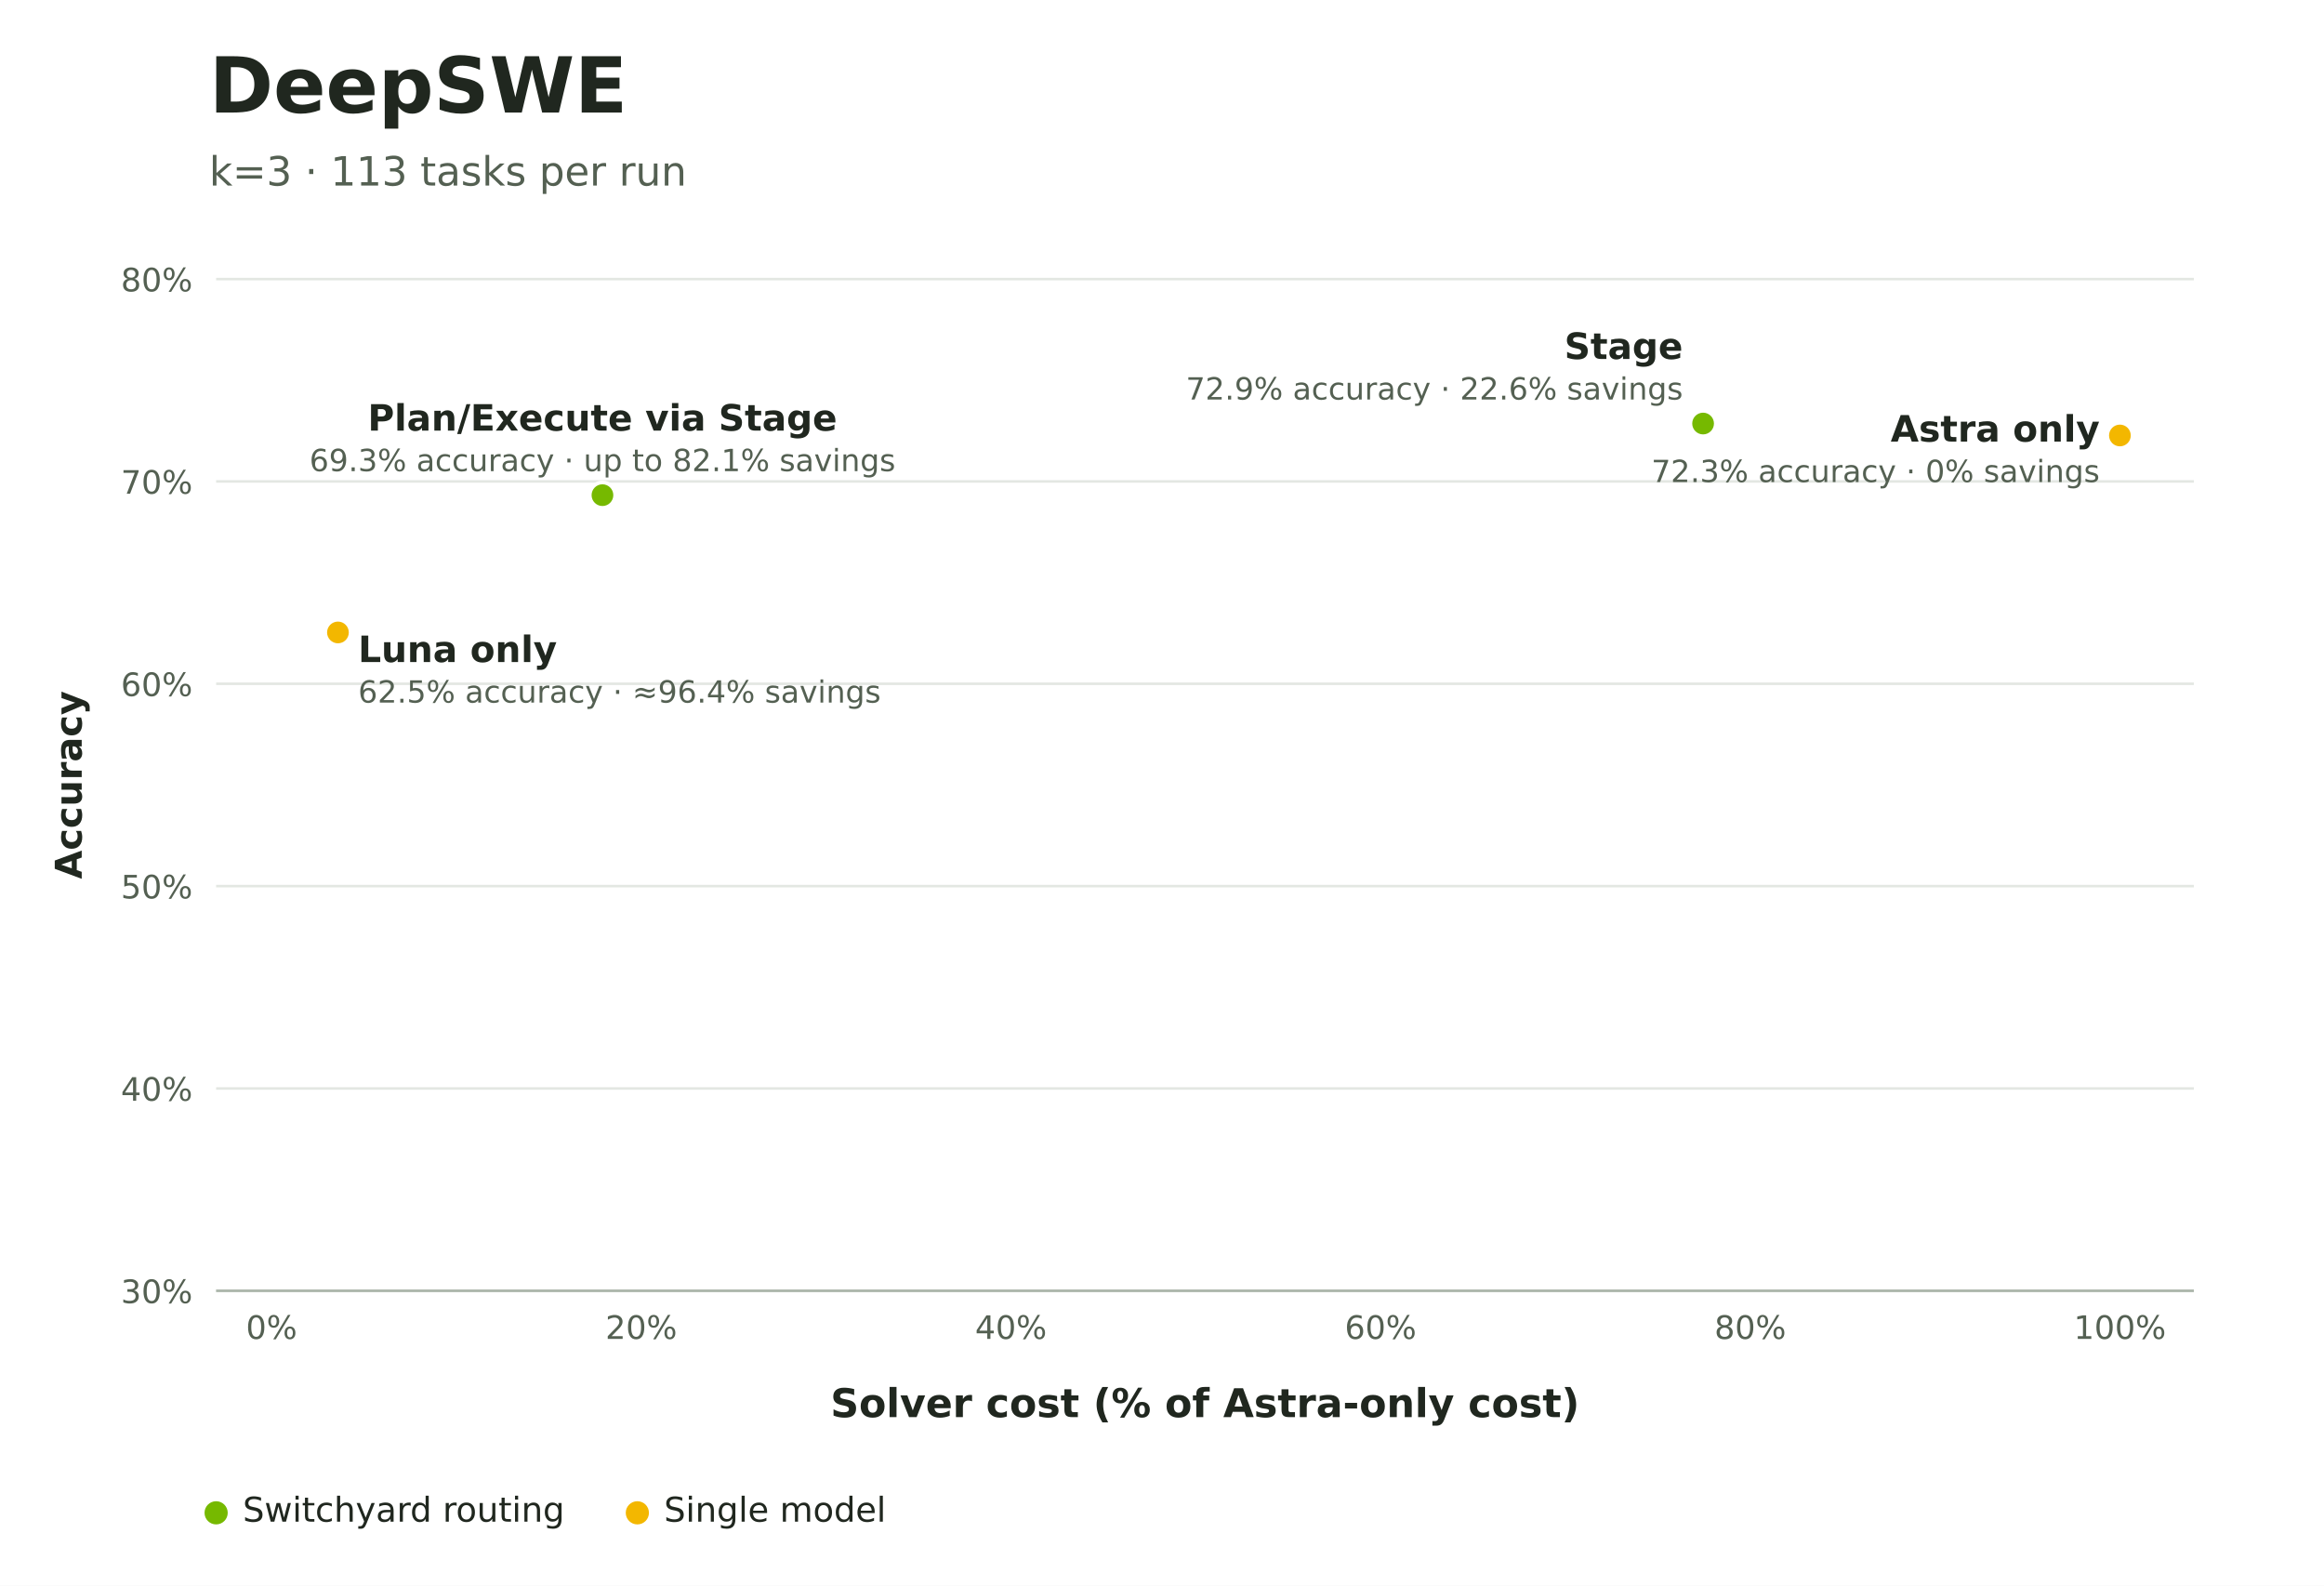
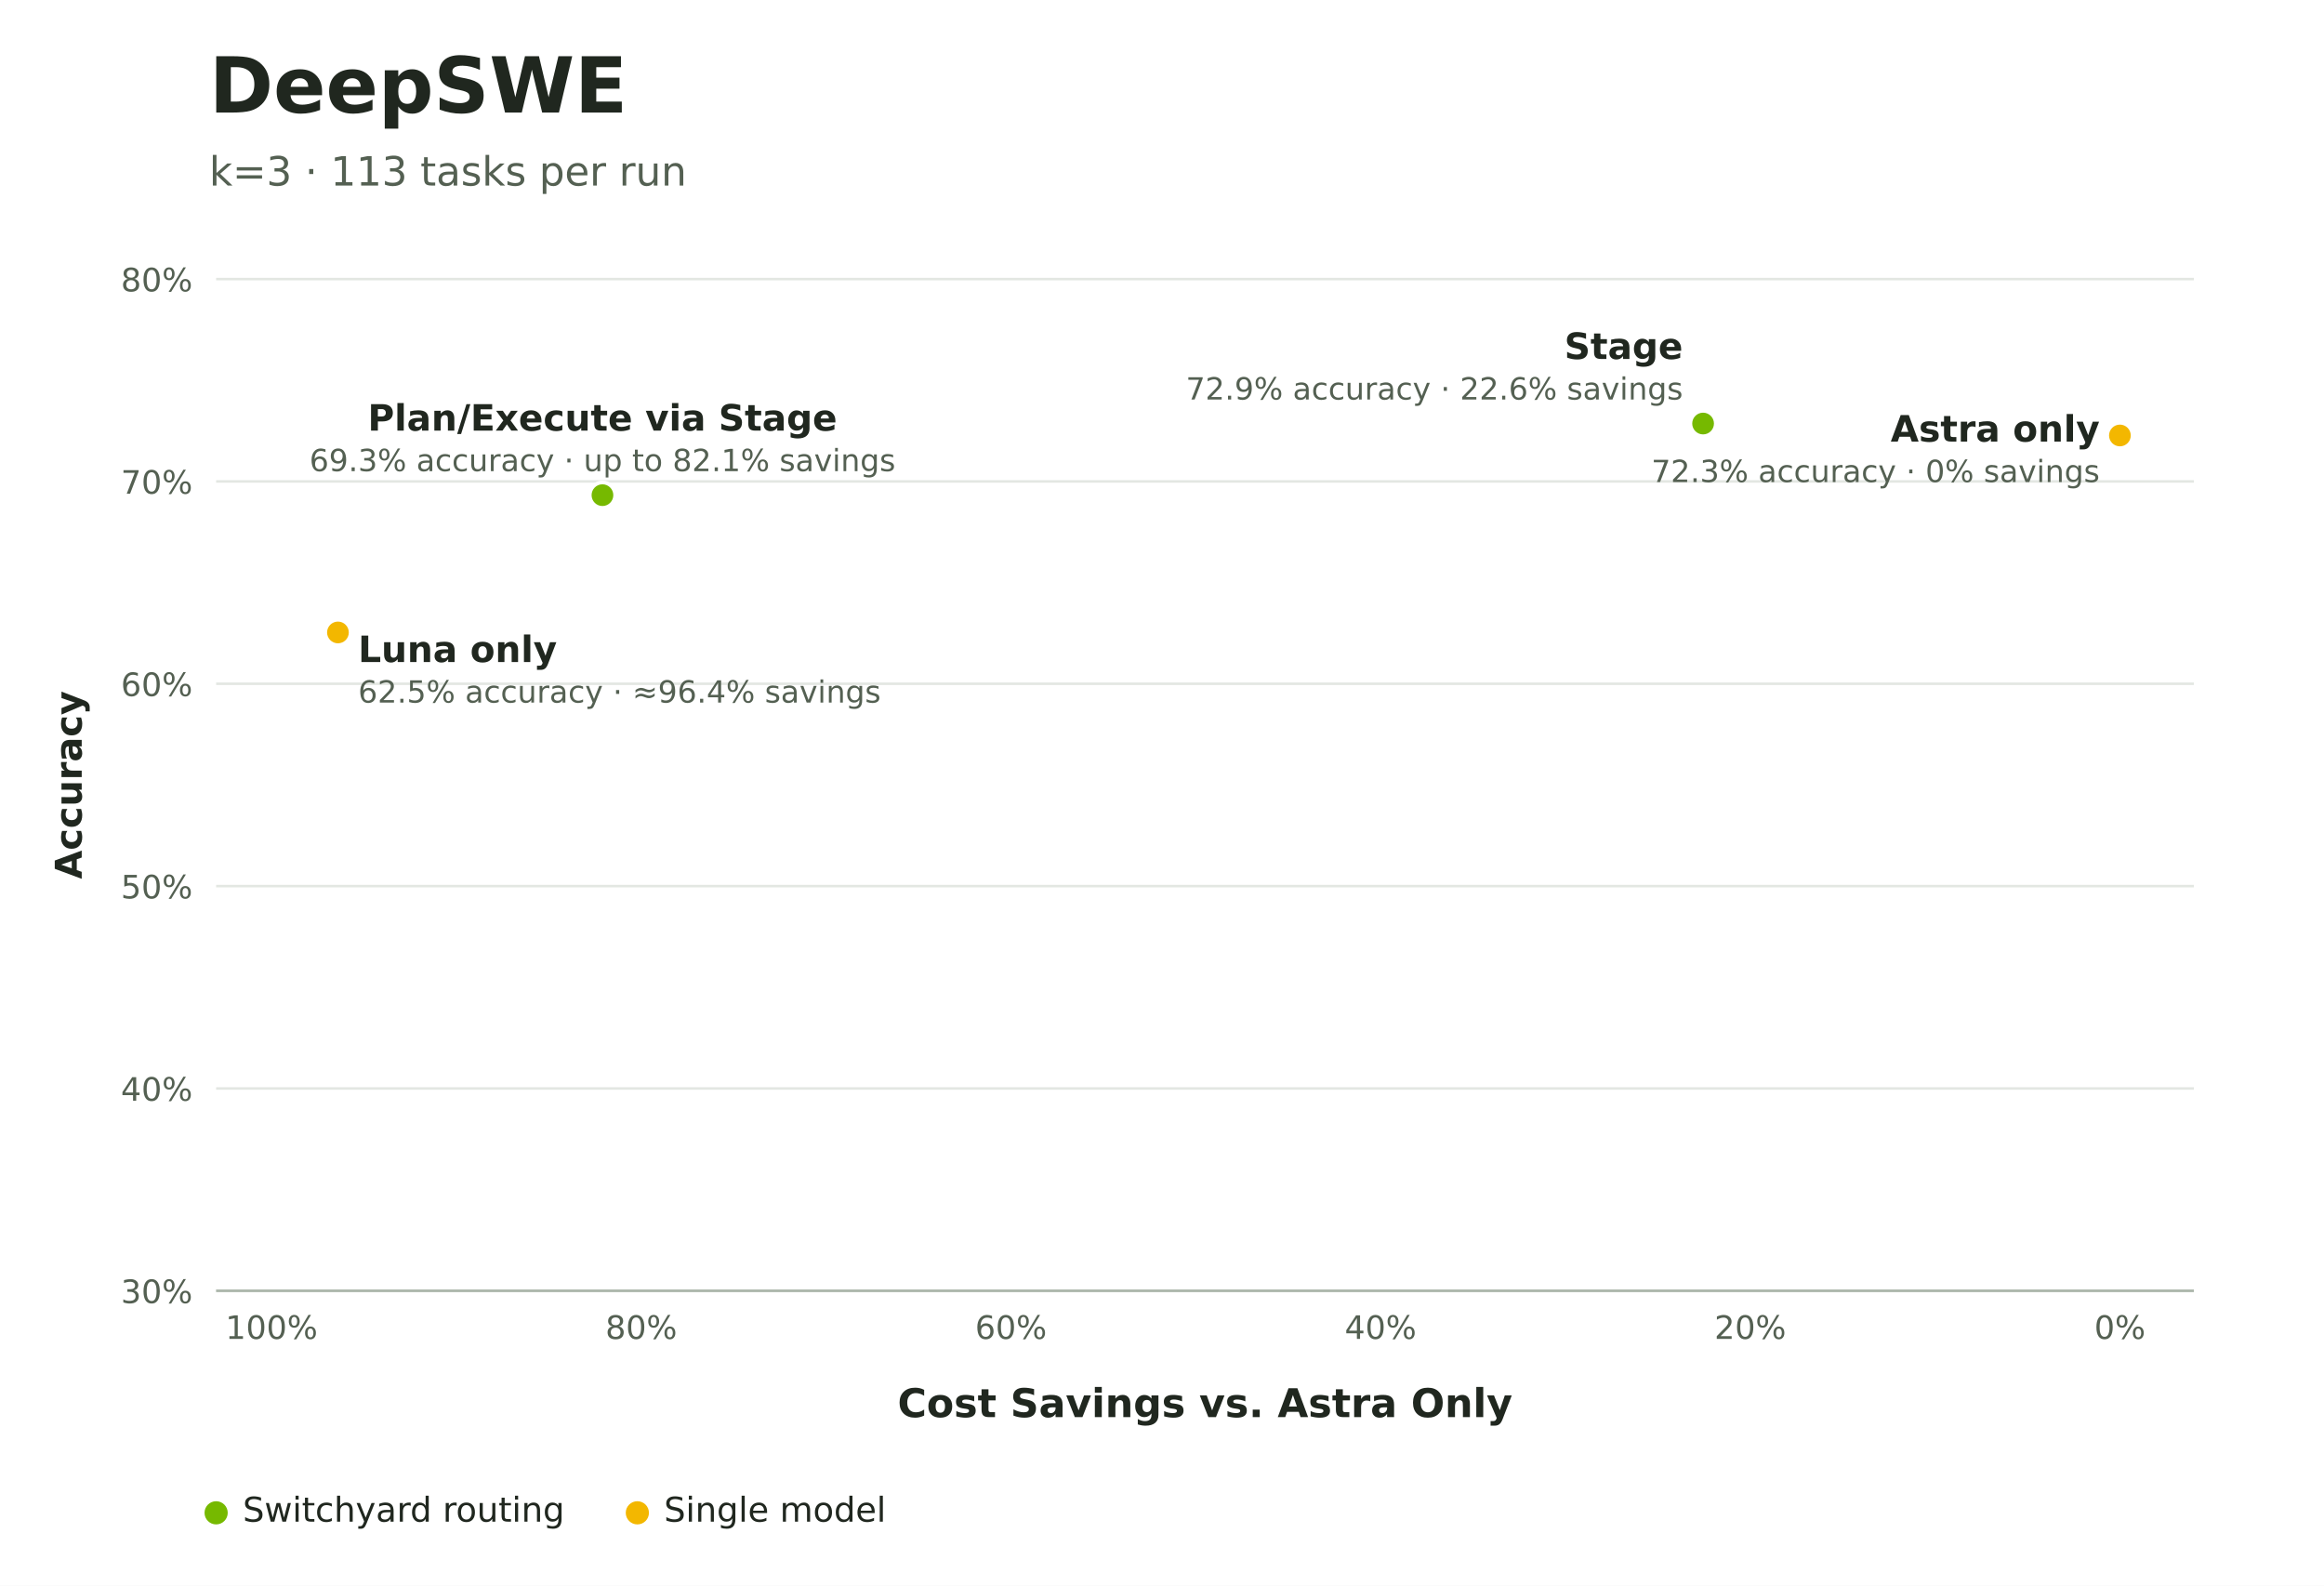
<svg xmlns="http://www.w3.org/2000/svg" viewBox="0 0 691.2 471.6" width="691.2" height="471.6" role="img" aria-labelledby="title desc" font-family="DejaVu Sans, Arial, sans-serif">
  <rect width="100%" height="100%" fill="white" />
-   <text x="80.77" y="398.18" font-size="9.6" fill="#546052" text-anchor="middle">0%</text>
-   <text x="190.72" y="398.18" font-size="9.6" fill="#546052" text-anchor="middle">20%</text>
-   <text x="300.67" y="398.18" font-size="9.6" fill="#546052" text-anchor="middle">40%</text>
-   <text x="410.61" y="398.18" font-size="9.6" fill="#546052" text-anchor="middle">60%</text>
-   <text x="520.56" y="398.18" font-size="9.6" fill="#546052" text-anchor="middle">80%</text>
-   <text x="630.5" y="398.18" font-size="9.6" fill="#546052" text-anchor="middle">100%</text>
-   <text x="358.39" y="421.45" font-size="11.8" fill="#20271f" font-weight="700" text-anchor="middle">Solver cost (% of Astra-only cost)</text>
+   <text x="630.5" y="398.18" font-size="9.6" fill="#546052" text-anchor="middle">0%</text>
+   <text x="520.56" y="398.18" font-size="9.6" fill="#546052" text-anchor="middle">20%</text>
+   <text x="410.61" y="398.18" font-size="9.6" fill="#546052" text-anchor="middle">40%</text>
+   <text x="300.67" y="398.18" font-size="9.6" fill="#546052" text-anchor="middle">60%</text>
+   <text x="190.72" y="398.18" font-size="9.6" fill="#546052" text-anchor="middle">80%</text>
+   <text x="80.77" y="398.18" font-size="9.6" fill="#546052" text-anchor="middle">100%</text>
+   <text x="358.39" y="421.45" font-size="11.8" fill="#20271f" font-weight="700" text-anchor="middle">Cost Savings vs. Astra Only</text>
  <line x1="64.28" y1="383.88" x2="652.49" y2="383.88" stroke="#e3e7e2" stroke-width="0.75" />
  <text x="57.28" y="387.53" font-size="9.6" fill="#546052" text-anchor="end">30%</text>
  <line x1="64.28" y1="323.71" x2="652.49" y2="323.71" stroke="#e3e7e2" stroke-width="0.75" />
  <text x="57.28" y="327.35" font-size="9.6" fill="#546052" text-anchor="end">40%</text>
  <line x1="64.28" y1="263.53" x2="652.49" y2="263.53" stroke="#e3e7e2" stroke-width="0.75" />
  <text x="57.28" y="267.18" font-size="9.6" fill="#546052" text-anchor="end">50%</text>
  <line x1="64.28" y1="203.35" x2="652.49" y2="203.35" stroke="#e3e7e2" stroke-width="0.75" />
  <text x="57.28" y="207" font-size="9.6" fill="#546052" text-anchor="end">60%</text>
  <line x1="64.28" y1="143.18" x2="652.49" y2="143.18" stroke="#e3e7e2" stroke-width="0.75" />
  <text x="57.28" y="146.82" font-size="9.6" fill="#546052" text-anchor="end">70%</text>
  <line x1="64.28" y1="83" x2="652.49" y2="83" stroke="#e3e7e2" stroke-width="0.75" />
  <text x="57.28" y="86.65" font-size="9.6" fill="#546052" text-anchor="end">80%</text>
  <text x="24.3" y="233.44" font-size="11" fill="#20271f" transform="rotate(-90 24.30152 233.442)" font-weight="700" text-anchor="middle">Accuracy</text>
  <line x1="64.28" y1="383.88" x2="652.49" y2="383.88" stroke="#aeb8ad" stroke-width="0.8" />
  <circle cx="630.5" cy="129.51" r="3.78" fill="#f3b700" stroke="white" stroke-width="1.1" />
  <circle cx="506.53" cy="125.96" r="3.78" fill="#76b900" stroke="white" stroke-width="1.1" />
  <circle cx="179.18" cy="147.26" r="3.78" fill="#76b900" stroke="white" stroke-width="1.1" />
  <circle cx="100.51" cy="188.09" r="3.78" fill="#f3b700" stroke="white" stroke-width="1.1" />
  <text x="624.5" y="131.32" font-size="10.8" fill="#20271f" font-weight="700" text-anchor="end">Astra only</text>
  <text x="624.5" y="143.37" font-size="9.1" fill="#546052" text-anchor="end">72.3% accuracy · 0% savings</text>
  <text x="500.53" y="106.76" font-size="10.8" fill="#20271f" font-weight="700" text-anchor="end">Stage</text>
  <text x="500.53" y="118.82" font-size="9.1" fill="#546052" text-anchor="end">72.9% accuracy · 22.6% savings</text>
  <text x="179.18" y="128.07" font-size="10.8" fill="#20271f" font-weight="700" text-anchor="middle">Plan/Execute via Stage</text>
  <text x="179.18" y="140.12" font-size="9.1" fill="#546052" text-anchor="middle">69.3% accuracy · up to 82.1% savings</text>
  <text x="106.51" y="196.89" font-size="10.8" fill="#20271f" font-weight="700">Luna only</text>
  <text x="106.51" y="208.95" font-size="9.1" fill="#546052">62.5% accuracy · ≈96.4% savings</text>
  <circle cx="64.28" cy="449.91" r="3.45" fill="#76b900" />
  <circle cx="189.56" cy="449.91" r="3.45" fill="#f3b700" />
  <text x="62.21" y="33.48" font-size="23" fill="#20271f" font-weight="700">DeepSWE</text>
  <text x="62.21" y="55.18" font-size="12" fill="#546052">k=3 · 113 tasks per run</text>
  <text x="72.2" y="452.54" font-size="10.15" fill="#20271f">Switchyard routing</text>
  <text x="197.48" y="452.54" font-size="10.15" fill="#20271f">Single model</text>
</svg>
